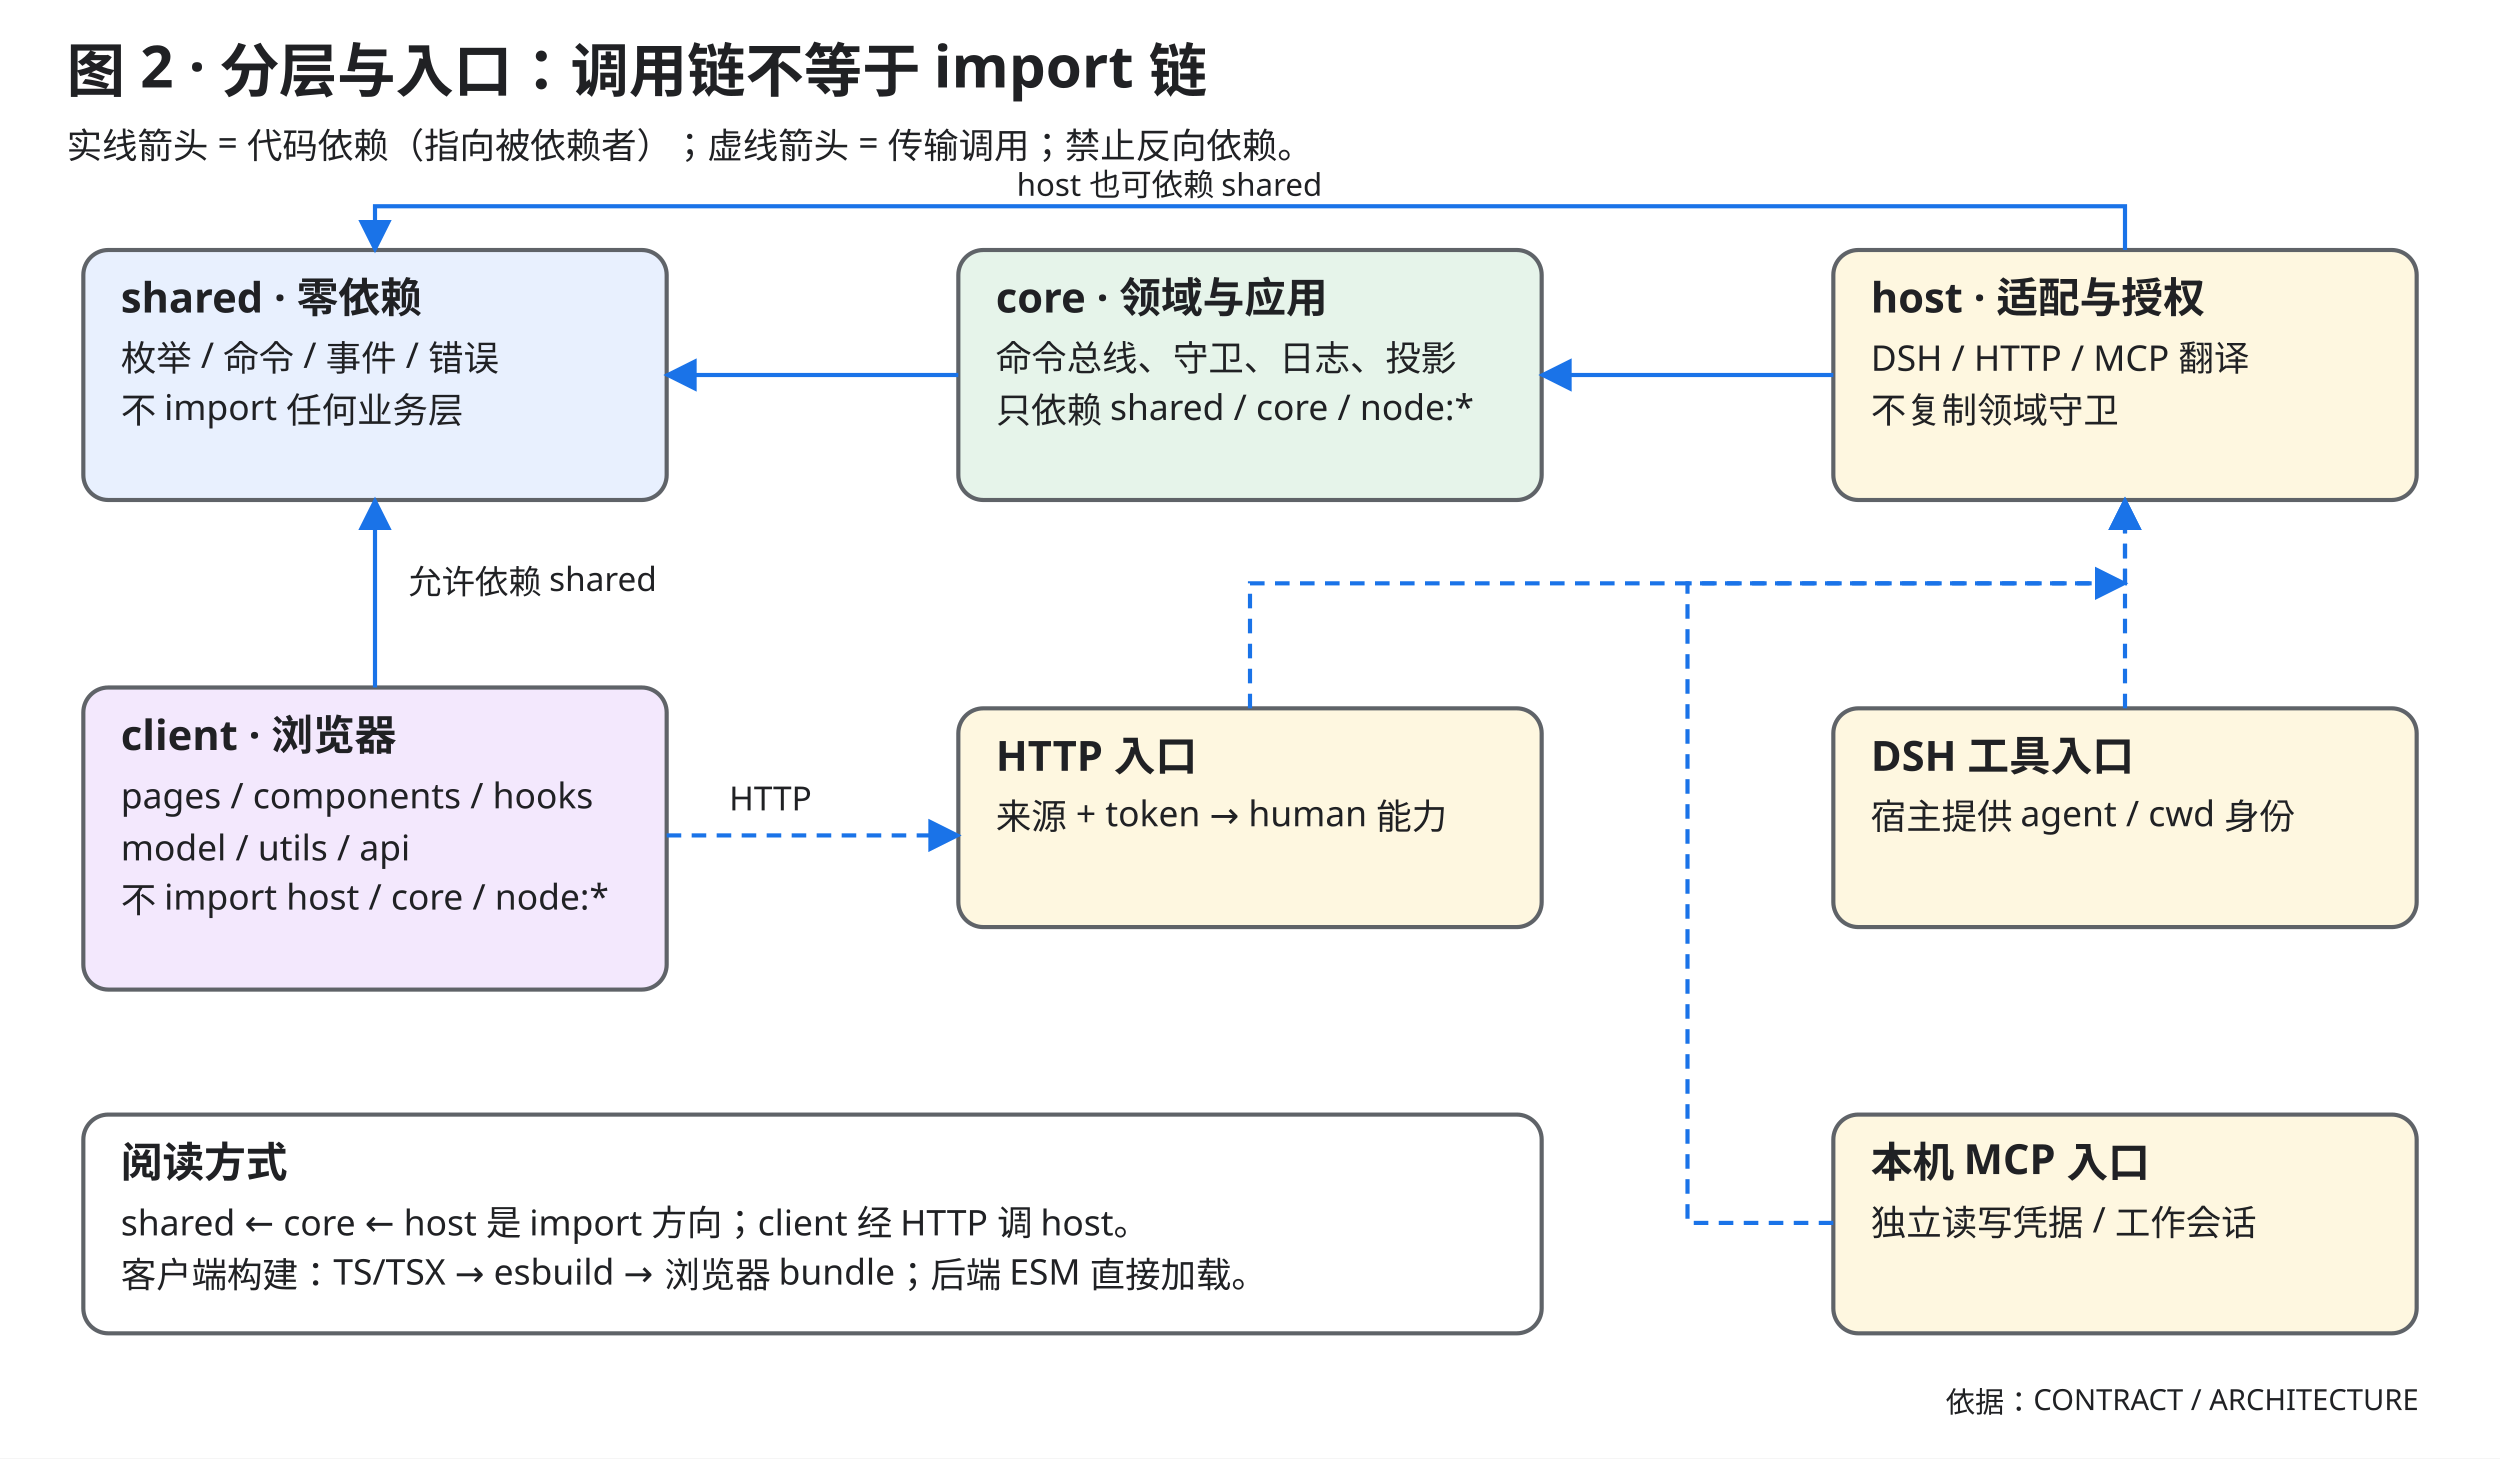
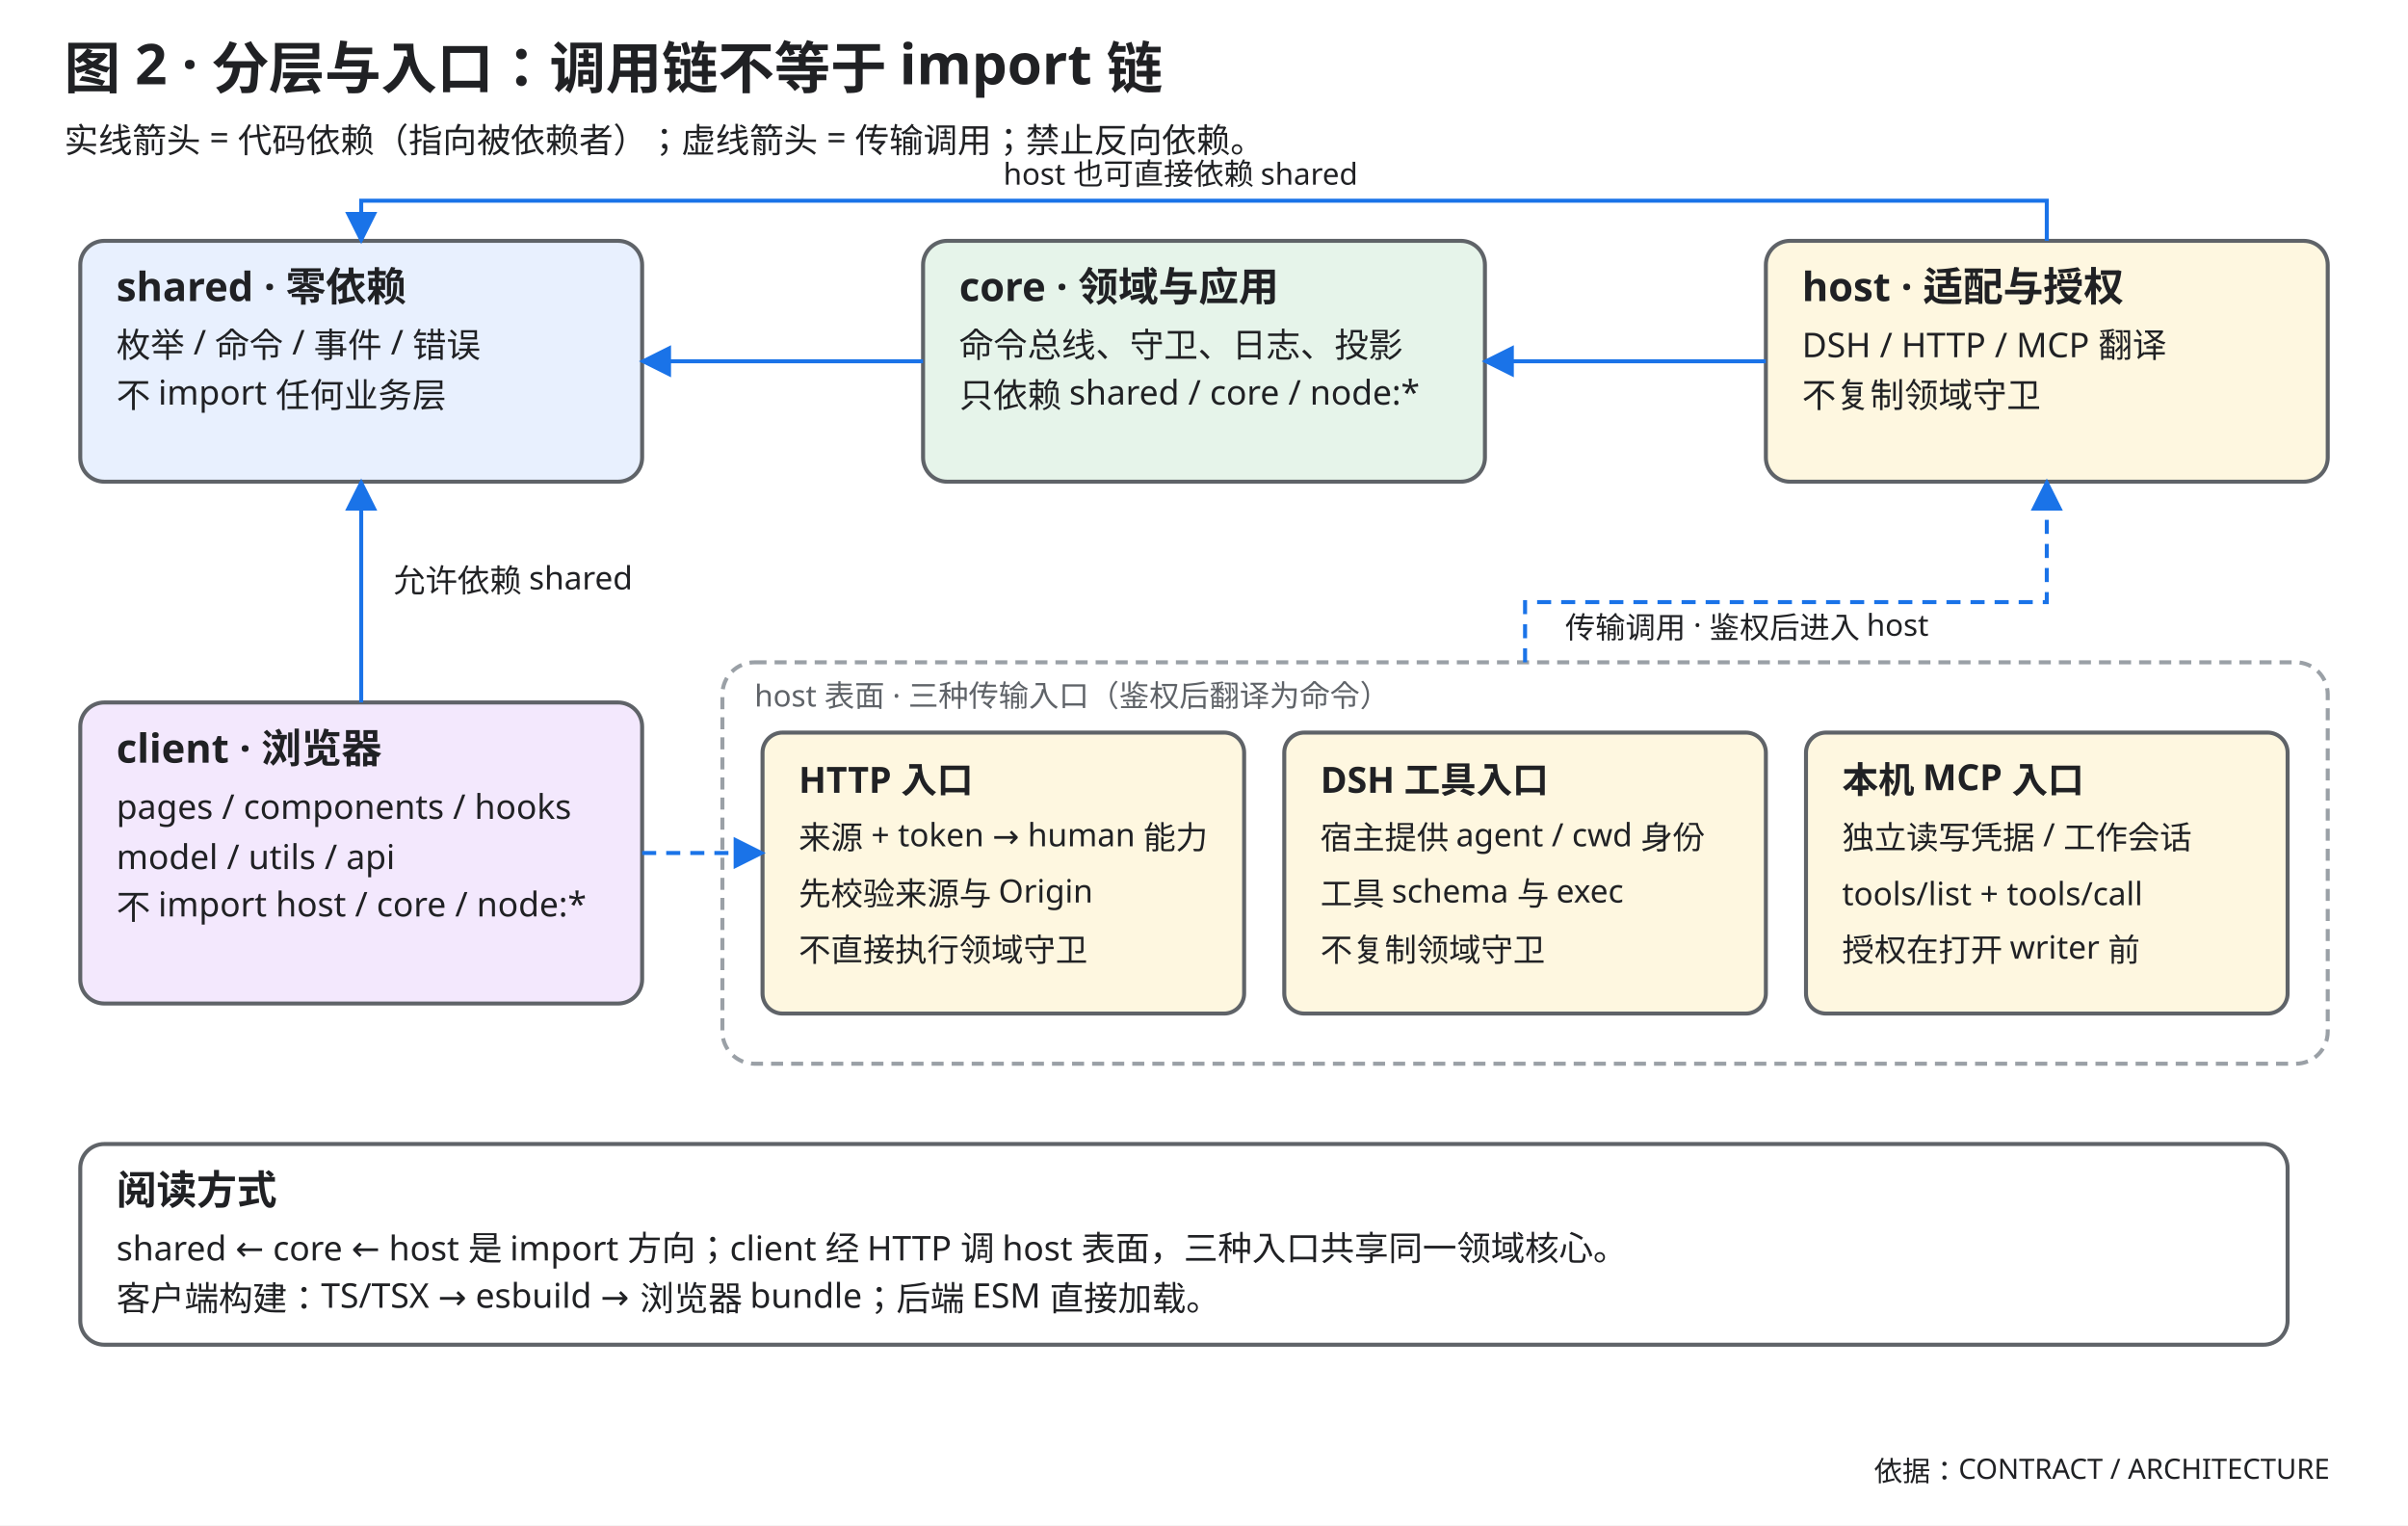
- <svg xmlns="http://www.w3.org/2000/svg" width="1200" height="700" viewBox="0 0 1200 700" role="img" aria-label="layers">
+ <svg xmlns="http://www.w3.org/2000/svg" width="1200" height="760" viewBox="0 0 1200 760" role="img" aria-label="layers">
  <defs>
    <marker id="arrow" viewBox="0 0 10 10" refX="9" refY="5" markerWidth="8" markerHeight="8" orient="auto-start-reverse">
      <path d="M 0 0 L 10 5 L 0 10 z" fill="#1A73E8" />
    </marker>
  </defs>
-   <rect width="1200" height="700" fill="white" />
+   <rect width="1200" height="760" fill="white" />
  <g font-family="Microsoft YaHei, Noto Sans SC, Segoe UI, sans-serif" fill="#202124">
    <text x="32" y="44" font-size="28" font-weight="700">图 2 · 分层与入口：调用链不等于 import 链</text>
    <text x="32" y="76" font-size="17">实线箭头 = 代码依赖（指向被依赖者）；虚线箭头 = 传输调用；禁止反向依赖。</text>
    <rect x="40" y="120" width="280" height="120" rx="12" fill="#E8F0FE" stroke="#5F6368" stroke-width="2" />
    <text x="58" y="150" font-size="20" font-weight="700">shared · 零依赖</text>
    <text x="58" y="178" font-size="17">枚举 / 命令 / 事件 / 错误</text>
    <text x="58" y="203" font-size="17">不 import 任何业务层</text>
    <rect x="460" y="120" width="280" height="120" rx="12" fill="#E6F4EA" stroke="#5F6368" stroke-width="2" />
    <text x="478" y="150" font-size="20" font-weight="700">core · 领域与应用</text>
    <text x="478" y="178" font-size="17">命令总线、守卫、日志、投影</text>
    <text x="478" y="203" font-size="17">只依赖 shared / core / node:*</text>
    <rect x="880" y="120" width="280" height="120" rx="12" fill="#FEF7E0" stroke="#5F6368" stroke-width="2" />
    <text x="898" y="150" font-size="20" font-weight="700">host · 适配与授权</text>
    <text x="898" y="178" font-size="17">DSH / HTTP / MCP 翻译</text>
    <text x="898" y="203" font-size="17">不复制领域守卫</text>
    <path d="M 460 180 H 320" fill="none" stroke="#1A73E8" stroke-width="2" marker-end="url(#arrow)" />
    <path d="M 880 180 H 740" fill="none" stroke="#1A73E8" stroke-width="2" marker-end="url(#arrow)" />
-     <path d="M 1020 120 V 99 H 180 V 120" fill="none" stroke="#1A73E8" stroke-width="2" marker-end="url(#arrow)" />
-     <text x="488" y="94" font-size="15">host 也可依赖 shared</text>
-     <rect x="40" y="330" width="280" height="145" rx="12" fill="#F3E8FD" stroke="#5F6368" stroke-width="2" />
-     <text x="58" y="360" font-size="20" font-weight="700">client · 浏览器</text>
-     <text x="58" y="388" font-size="17">pages / components / hooks</text>
-     <text x="58" y="413" font-size="17">model / utils / api</text>
-     <text x="58" y="438" font-size="17">不 import host / core / node:*</text>
-     <path d="M 180 330 V 240" fill="none" stroke="#1A73E8" stroke-width="2" marker-end="url(#arrow)" />
-     <text x="196" y="285" font-size="16">允许依赖 shared</text>
-     <rect x="460" y="340" width="280" height="105" rx="12" fill="#FEF7E0" stroke="#5F6368" stroke-width="2" />
-     <text x="478" y="370" font-size="20" font-weight="700">HTTP 入口</text>
-     <text x="478" y="398" font-size="17">来源 + token → human 能力</text>
-     <rect x="880" y="340" width="280" height="105" rx="12" fill="#FEF7E0" stroke="#5F6368" stroke-width="2" />
-     <text x="898" y="370" font-size="20" font-weight="700">DSH 工具入口</text>
-     <text x="898" y="398" font-size="17">宿主提供 agent / cwd 身份</text>
-     <rect x="880" y="535" width="280" height="105" rx="12" fill="#FEF7E0" stroke="#5F6368" stroke-width="2" />
-     <text x="898" y="565" font-size="20" font-weight="700">本机 MCP 入口</text>
-     <text x="898" y="593" font-size="17">独立读写凭据 / 工作会话</text>
-     <path d="M 320 401 H 460" fill="none" stroke="#1A73E8" stroke-width="2" stroke-dasharray="7 5" marker-end="url(#arrow)" />
-     <text x="350" y="389" font-size="16">HTTP</text>
-     <path d="M 600 340 V 280 H 1020 V 240" fill="none" stroke="#1A73E8" stroke-width="2" stroke-dasharray="7 5" marker-end="url(#arrow)" />
-     <path d="M 1020 340 V 240" fill="none" stroke="#1A73E8" stroke-width="2" stroke-dasharray="7 5" marker-end="url(#arrow)" />
-     <path d="M 880 587 H 810 V 280 H 1020" fill="none" stroke="#1A73E8" stroke-width="2" stroke-dasharray="7 5" marker-end="url(#arrow)" />
-     <rect x="40" y="535" width="700" height="105" rx="12" fill="white" stroke="#5F6368" stroke-width="2" />
-     <text x="58" y="565" font-size="20" font-weight="700">阅读方式</text>
-     <text x="58" y="593" font-size="17">shared ← core ← host 是 import 方向；client 经 HTTP 调 host。</text>
-     <text x="58" y="618" font-size="17">客户端构建：TS/TSX → esbuild → 浏览器 bundle；后端 ESM 直接加载。</text>
-     <text x="934" y="678" font-size="14">依据：CONTRACT / ARCHITECTURE</text>
+     <path d="M 1020 120 V 100 H 180 V 120" fill="none" stroke="#1A73E8" stroke-width="2" marker-end="url(#arrow)" />
+     <text x="500" y="92" font-size="15">host 也可直接依赖 shared</text>
+     <rect x="40" y="350" width="280" height="150" rx="12" fill="#F3E8FD" stroke="#5F6368" stroke-width="2" />
+     <text x="58" y="380" font-size="20" font-weight="700">client · 浏览器</text>
+     <text x="58" y="408" font-size="17">pages / components / hooks</text>
+     <text x="58" y="433" font-size="17">model / utils / api</text>
+     <text x="58" y="458" font-size="17">不 import host / core / node:*</text>
+     <path d="M 180 350 V 240" fill="none" stroke="#1A73E8" stroke-width="2" marker-end="url(#arrow)" />
+     <text x="196" y="295" font-size="16">允许依赖 shared</text>
+     <rect x="360" y="330" width="800" height="200" rx="16" fill="#FFFFFF" stroke="#9AA0A6" stroke-width="2" stroke-dasharray="6 4" />
+     <text x="376" y="352" font-size="15" fill="#5F6368">host 表面 · 三种传输入口（鉴权后翻译为命令）</text>
+     <rect x="380" y="365" width="240" height="140" rx="10" fill="#FEF7E0" stroke="#5F6368" stroke-width="2" />
+     <text x="398" y="395" font-size="18" font-weight="700">HTTP 入口</text>
+     <text x="398" y="423" font-size="16">来源 + token → human 能力</text>
+     <text x="398" y="451" font-size="16">先校验来源与 Origin</text>
+     <text x="398" y="479" font-size="16">不直接执行领域守卫</text>
+     <rect x="640" y="365" width="240" height="140" rx="10" fill="#FEF7E0" stroke="#5F6368" stroke-width="2" />
+     <text x="658" y="395" font-size="18" font-weight="700">DSH 工具入口</text>
+     <text x="658" y="423" font-size="16">宿主提供 agent / cwd 身份</text>
+     <text x="658" y="451" font-size="16">工具 schema 与 exec</text>
+     <text x="658" y="479" font-size="16">不复制领域守卫</text>
+     <rect x="900" y="365" width="240" height="140" rx="10" fill="#FEF7E0" stroke="#5F6368" stroke-width="2" />
+     <text x="918" y="395" font-size="18" font-weight="700">本机 MCP 入口</text>
+     <text x="918" y="423" font-size="16">独立读写凭据 / 工作会话</text>
+     <text x="918" y="451" font-size="16">tools/list + tools/call</text>
+     <text x="918" y="479" font-size="16">授权在打开 writer 前</text>
+     <path d="M 320 425 H 380" fill="none" stroke="#1A73E8" stroke-width="2" stroke-dasharray="7 5" marker-end="url(#arrow)" />
+     <path d="M 760 330 V 300 H 1020 V 240" fill="none" stroke="#1A73E8" stroke-width="2" stroke-dasharray="7 5" marker-end="url(#arrow)" />
+     <text x="780" y="318" font-size="15">传输调用 · 鉴权后进入 host</text>
+     <rect x="40" y="570" width="1100" height="100" rx="12" fill="white" stroke="#5F6368" stroke-width="2" />
+     <text x="58" y="600" font-size="20" font-weight="700">阅读方式</text>
+     <text x="58" y="628" font-size="17">shared ← core ← host 是 import 方向；client 经 HTTP 调 host 表面，三种入口共享同一领域核心。</text>
+     <text x="58" y="653" font-size="17">客户端构建：TS/TSX → esbuild → 浏览器 bundle；后端 ESM 直接加载。</text>
+     <text x="934" y="738" font-size="14">依据：CONTRACT / ARCHITECTURE</text>
  </g>
</svg>
